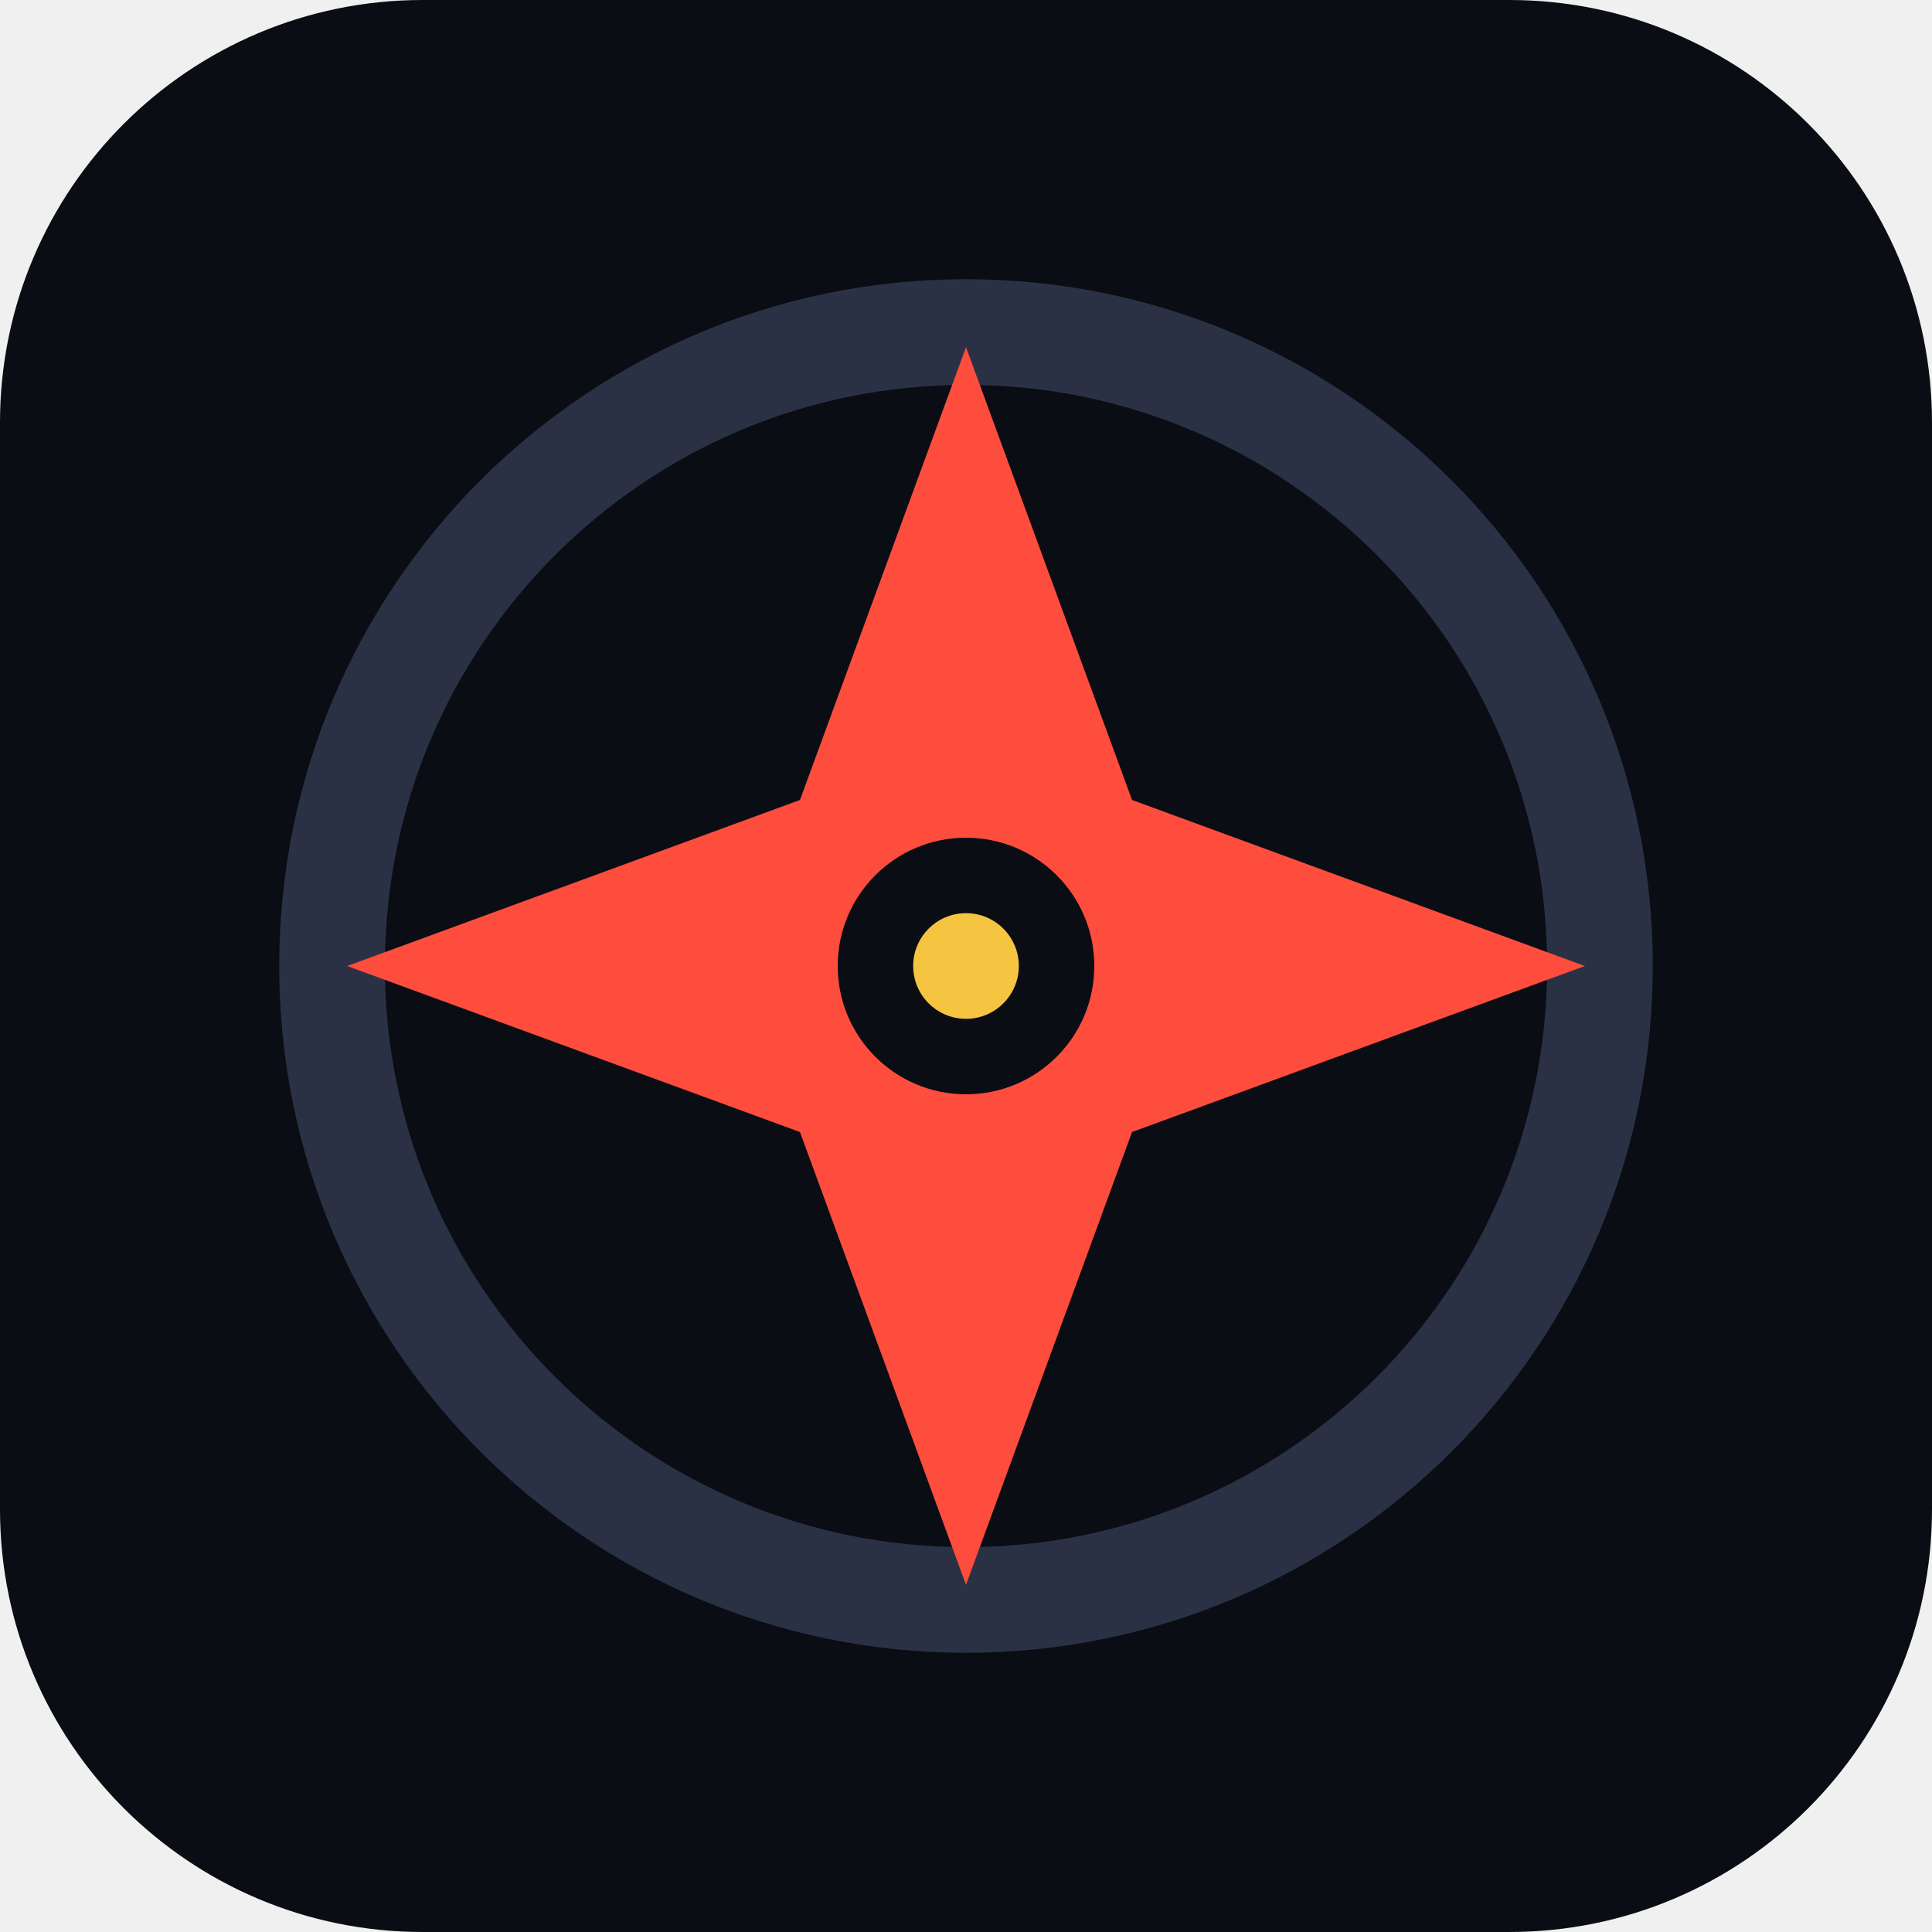
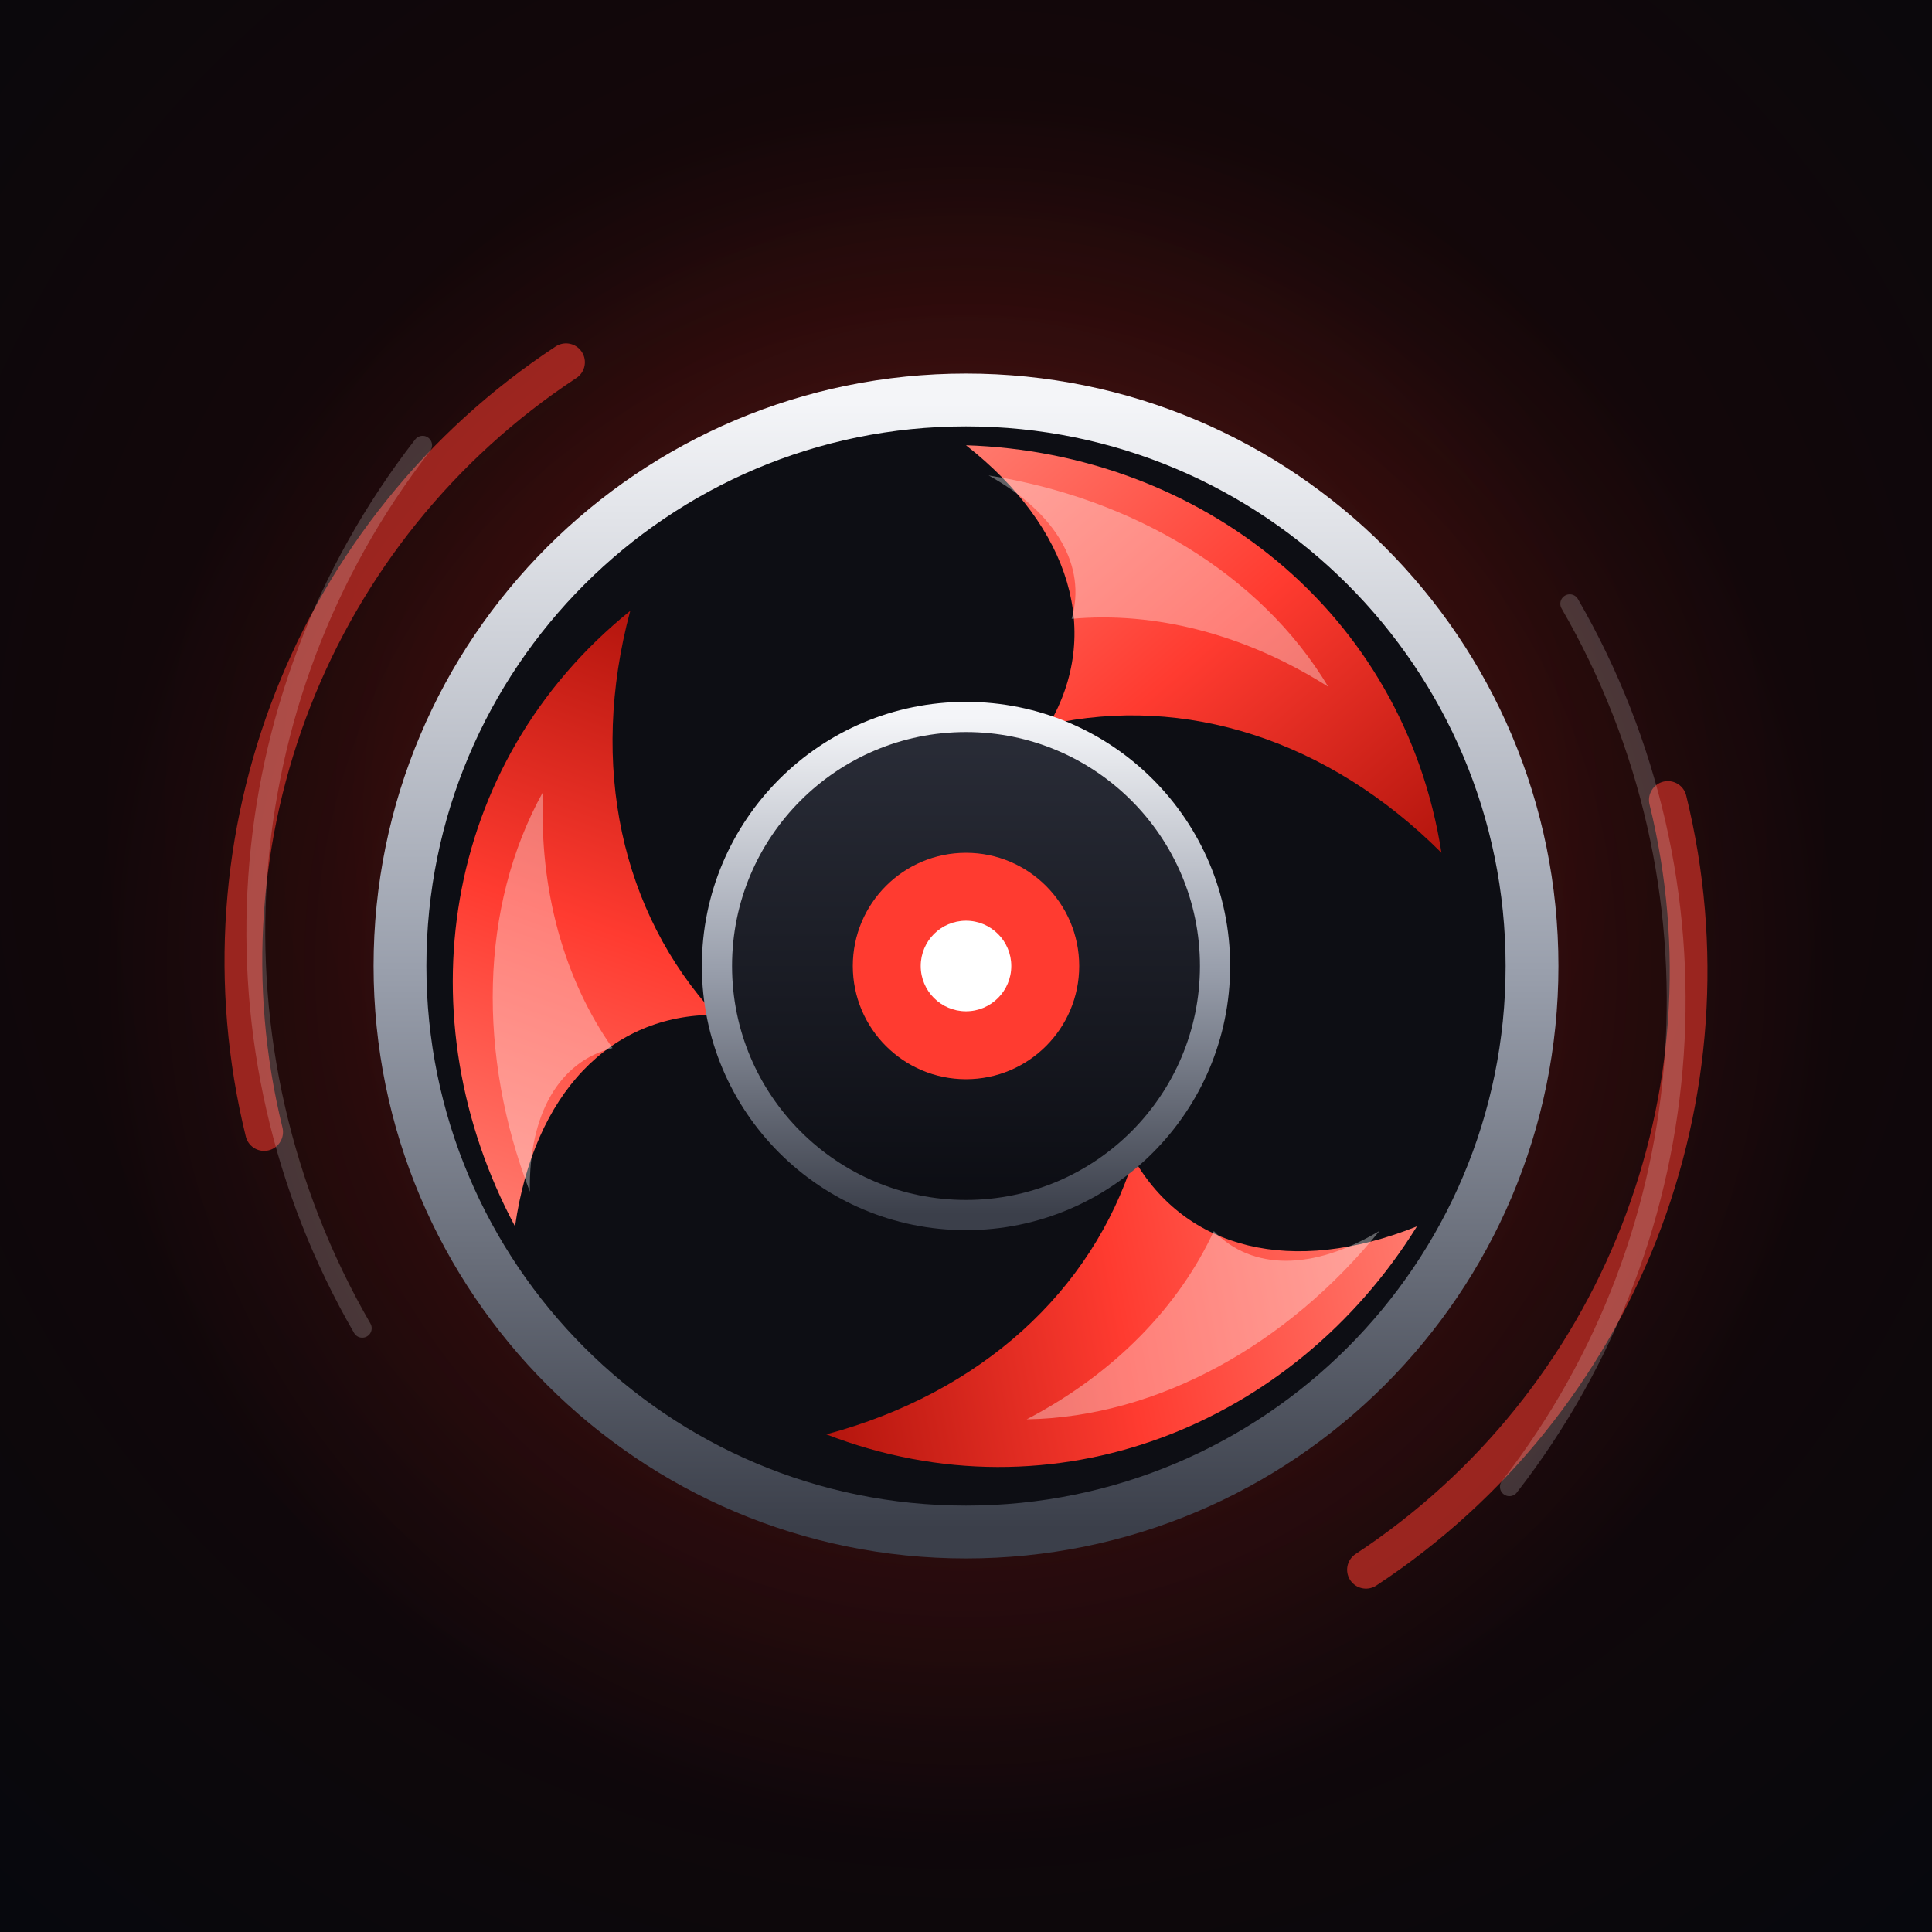
<svg xmlns="http://www.w3.org/2000/svg" viewBox="0 0 512 512">
-   <rect width="512" height="512" rx="112" fill="#0b0d14" />
-   <circle cx="256" cy="256" r="168" fill="none" stroke="#2b3145" stroke-width="28" />
-   <path d="M256 92 L300 212 L420 256 L300 300 L256 420 L212 300 L92 256 L212 212 Z" fill="#ff4d3d" />
-   <circle cx="256" cy="256" r="34" fill="#0b0d14" />
-   <circle cx="256" cy="256" r="14" fill="#f5c542" />
+   <defs>
+     <radialGradient id="bg" cx="50%" cy="42%" r="75%">
+       <stop offset="0" stop-color="#3a0d0b" />
+       <stop offset=".45" stop-color="#150709" />
+       <stop offset="1" stop-color="#07080d" />
+     </radialGradient>
+     <radialGradient id="glow" cx="50%" cy="50%" r="50%">
+       <stop offset="0" stop-color="#ff3b30" stop-opacity=".55" />
+       <stop offset=".6" stop-color="#ff3b30" stop-opacity=".12" />
+       <stop offset="1" stop-color="#ff3b30" stop-opacity="0" />
+     </radialGradient>
+     <linearGradient id="wing" x1="0" y1="0" x2="1" y2="1">
+       <stop offset="0" stop-color="#ff7a6e" />
+       <stop offset=".5" stop-color="#ff3b30" />
+       <stop offset="1" stop-color="#b3150d" />
+     </linearGradient>
+     <linearGradient id="metal" x1="0" y1="0" x2="0" y2="1">
+       <stop offset="0" stop-color="#f4f5f8" />
+       <stop offset=".5" stop-color="#9aa0ad" />
+       <stop offset="1" stop-color="#3b3f4a" />
+     </linearGradient>
+     <linearGradient id="hub" x1="0" y1="0" x2="0" y2="1">
+       <stop offset="0" stop-color="#2a2d38" />
+       <stop offset="1" stop-color="#0b0c12" />
+     </linearGradient>
+   </defs>
+   <rect width="512" height="512" fill="url(#bg)" />
+   <circle cx="256" cy="256" r="230" fill="url(#glow)" />
+   <g fill="none" stroke-linecap="round">
+     <path d="M70 300 A190 190 0 0 1 150 96" stroke="#ff3b30" stroke-opacity=".55" stroke-width="10" />
+     <path d="M442 212 A190 190 0 0 1 362 416" stroke="#ff3b30" stroke-opacity=".55" stroke-width="10" />
+     <path d="M96 352 A210 210 0 0 1 112 118" stroke="#ffffff" stroke-opacity=".18" stroke-width="5" />
+     <path d="M416 160 A210 210 0 0 1 400 394" stroke="#ffffff" stroke-opacity=".18" stroke-width="5" />
+   </g>
+   <circle cx="256" cy="256" r="150" fill="#0d0e14" />
+   <circle cx="256" cy="256" r="150" fill="none" stroke="url(#metal)" stroke-width="14" />
+   <g fill="url(#wing)">
+     <path id="w" d="M256 118 C318 120 372 162 382 226 C352 196 314 184 278 192 C292 168 284 140 256 118 Z" />
+     <use href="#w" transform="rotate(120 256 256)" />
+     <use href="#w" transform="rotate(240 256 256)" />
+   </g>
+   <g fill="#ffffff" fill-opacity=".35">
+     <path id="h" d="M262 126 C300 132 334 152 352 182 C330 168 306 162 284 164 C288 150 280 136 262 126 Z" />
+     <use href="#h" transform="rotate(120 256 256)" />
+     <use href="#h" transform="rotate(240 256 256)" />
+   </g>
+   <circle cx="256" cy="256" r="66" fill="url(#hub)" stroke="url(#metal)" stroke-width="8" />
+   <circle cx="256" cy="256" r="30" fill="#ff3b30" />
+   <circle cx="256" cy="256" r="12" fill="#ffffff" />
</svg>
